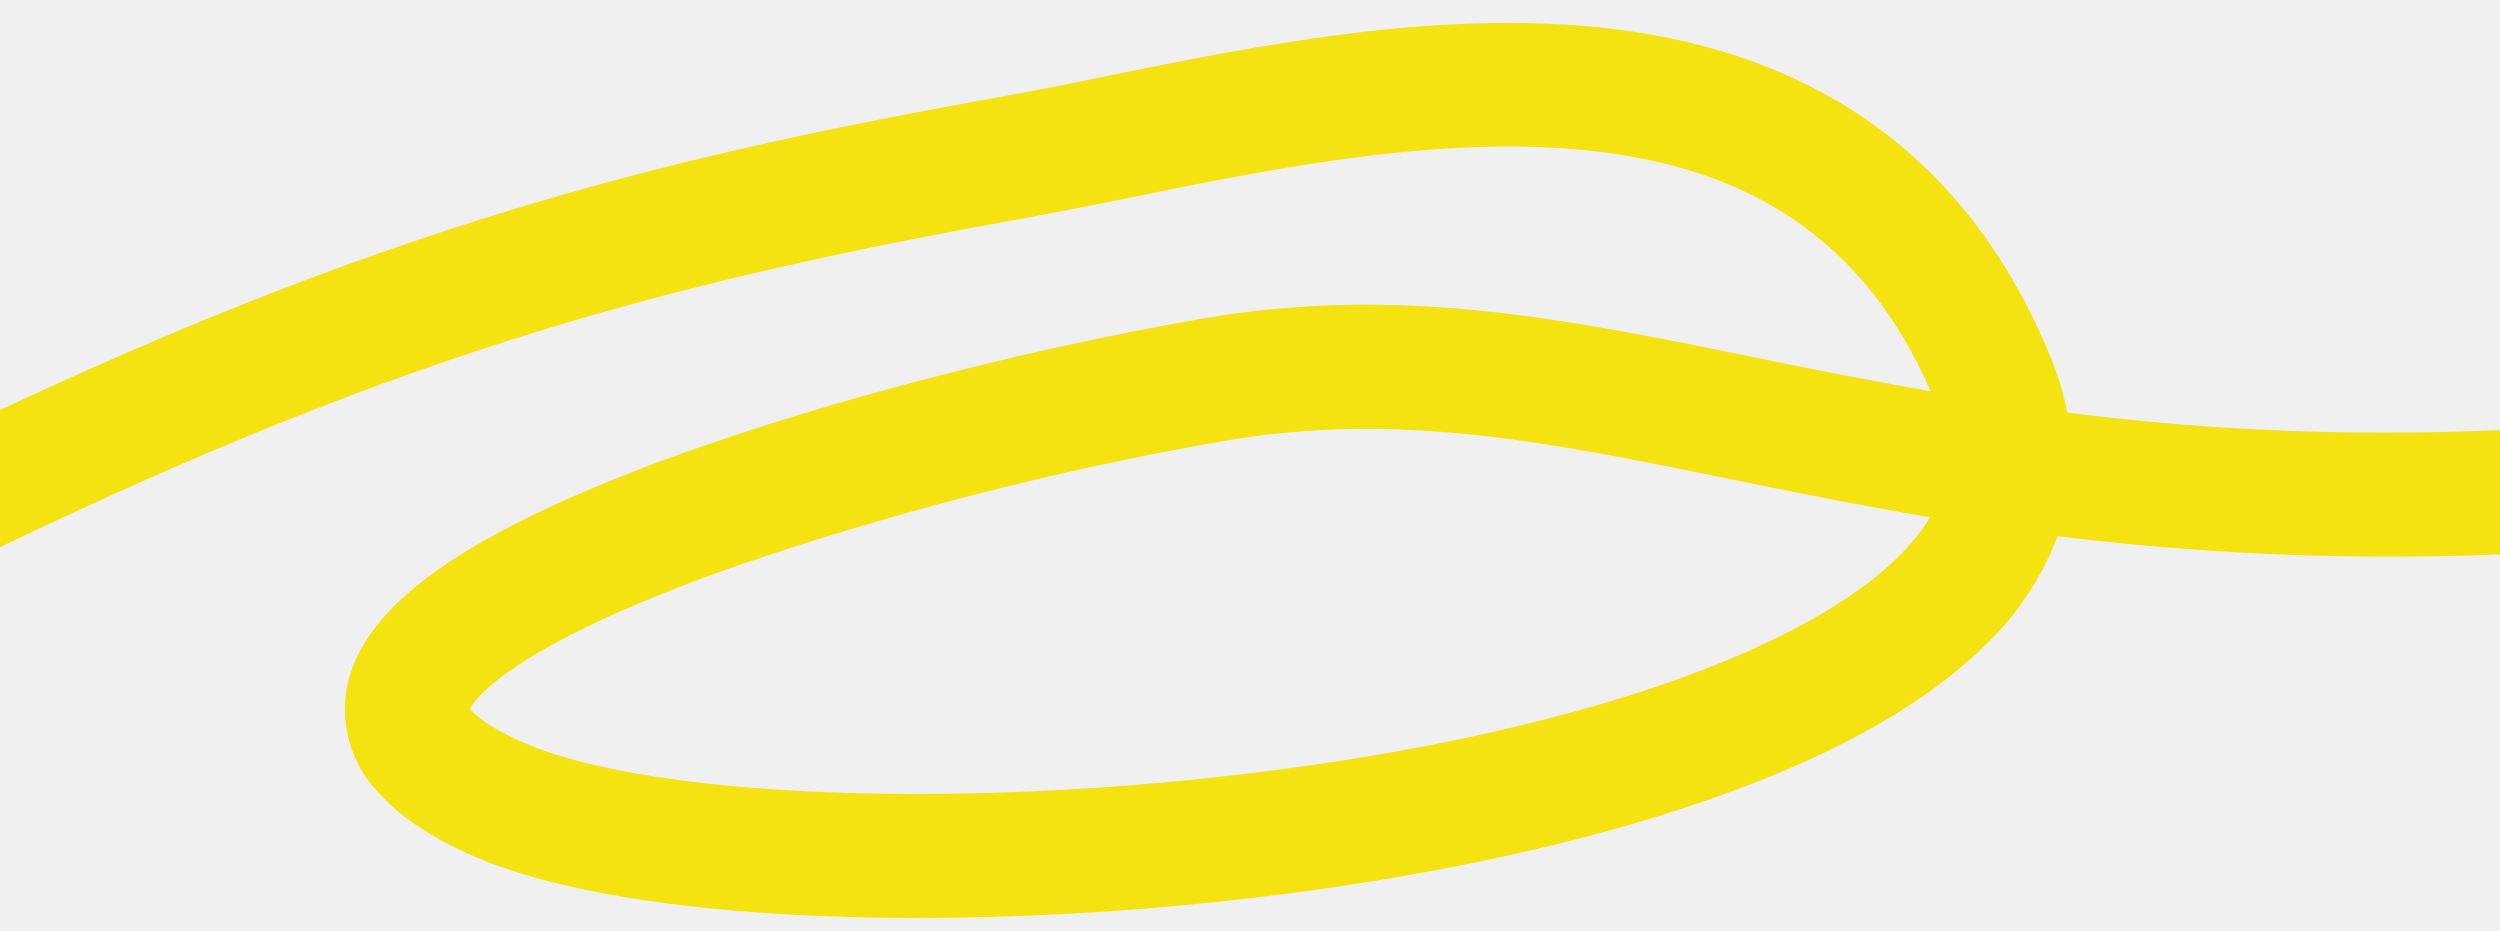
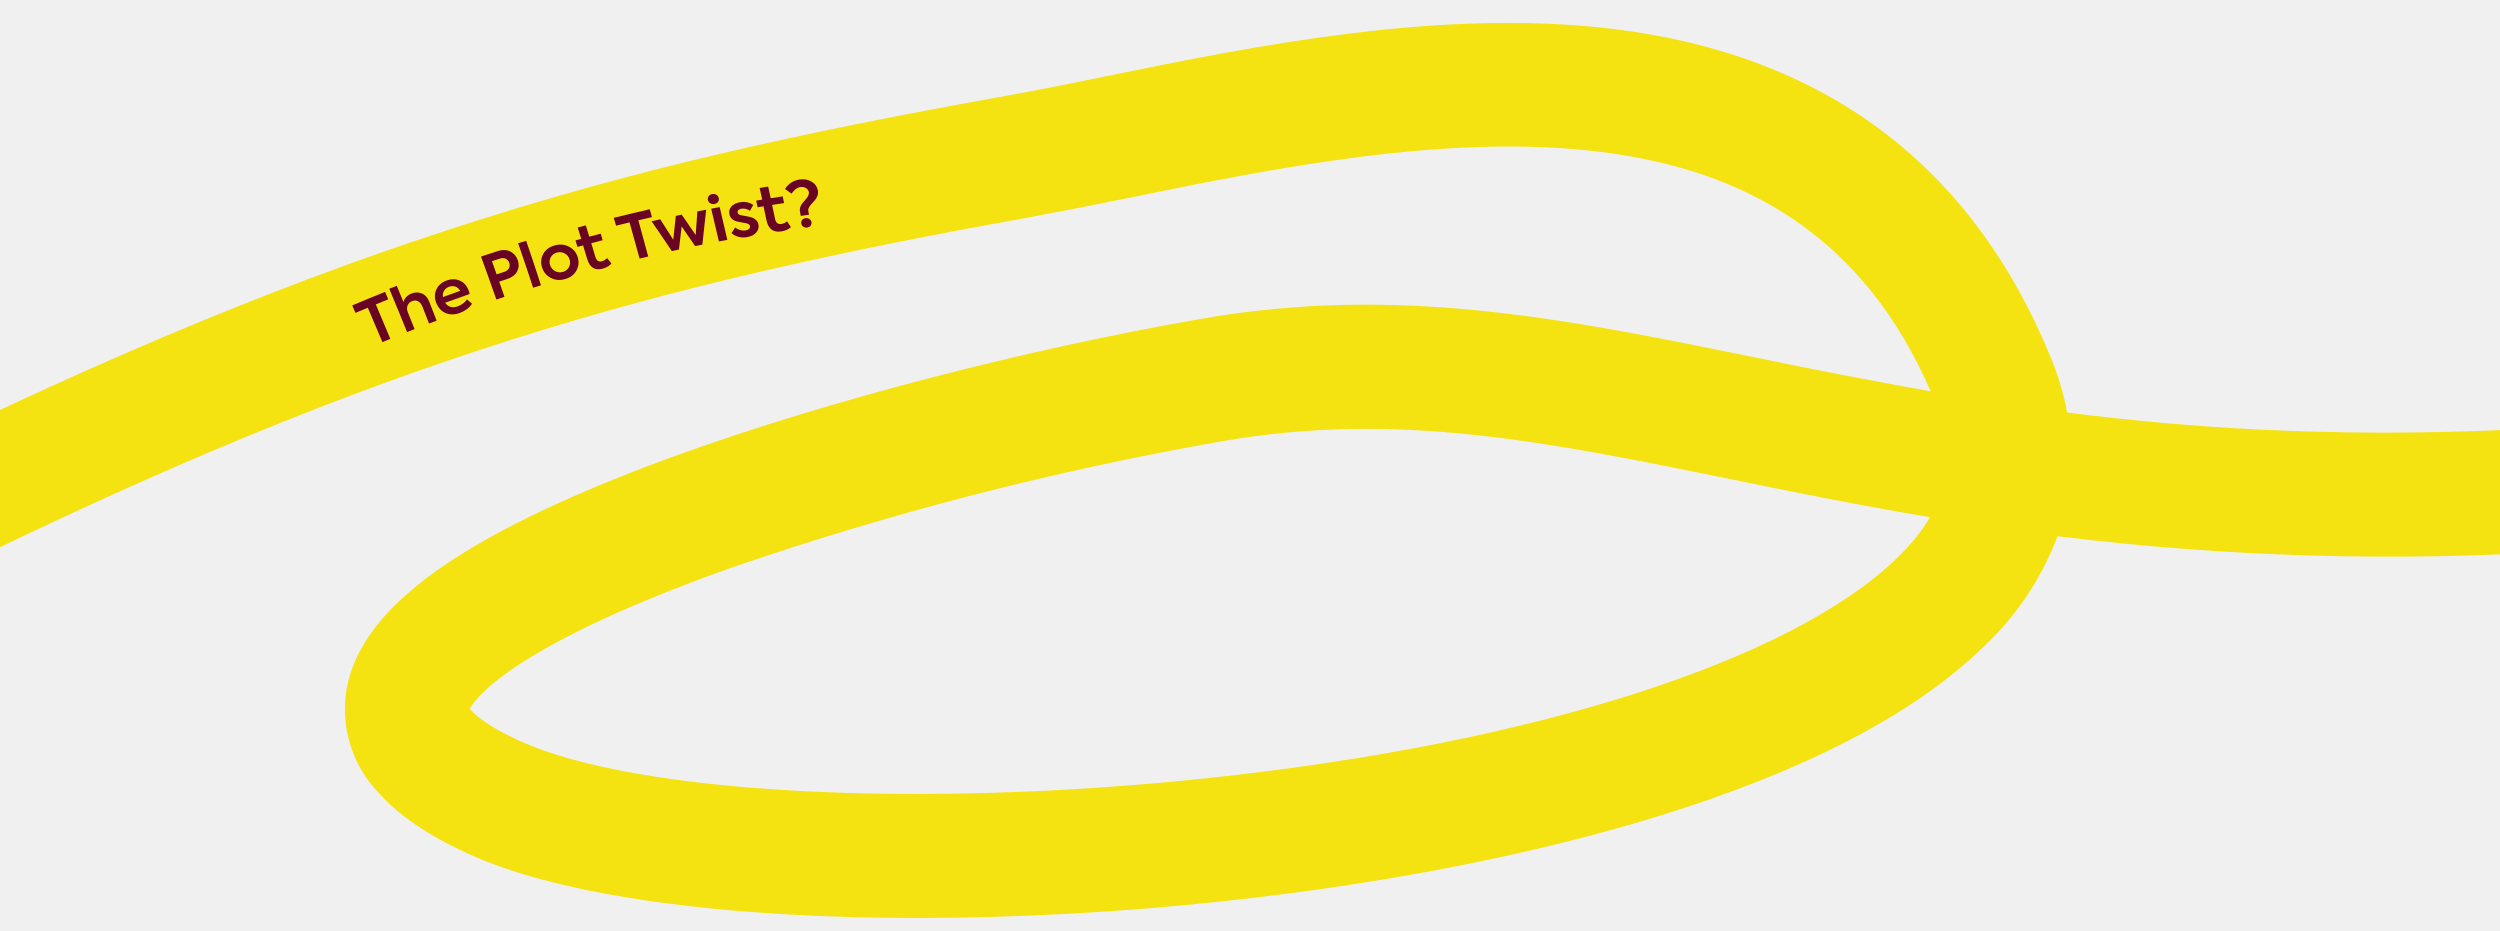
- <svg xmlns="http://www.w3.org/2000/svg" viewBox="0 0 1512 563" width="1512" height="563">
-   <path fill="#f5e211" d="M555.3 555.2q-40.2 0-77.9-2.1c-59-3.3-140.5-12.3-193.9-36.6-24.4-11.1-42.3-23.3-54.7-37.2a73 73 0 0 1-19.7-59c3.9-30.6 27.2-58.7 71.3-86 31.9-19.7 75.5-39.6 129.7-59.2 91.4-33 209.7-63.7 316.5-82.3 118.9-20.7 219.1-.2 335 23.4q50.5 10.5 106.1 20.5c-19.8-45.3-46.7-79.1-81.9-103.3-32.5-22.3-71.4-35.9-119.1-41.7-92-11.2-197.8 10.4-282.7 27.7q-33.2 6.8-62.4 12.2C395.8 172.1 232.9 216.3-31 346a37.5 37.5 0 0 1-33.1-67.3c132.2-65 244.9-111.4 354.8-146 93.9-29.6 185.9-51.2 317.6-74.7q28-5.1 60.6-11.9c90.3-18.4 202.6-41.2 306.7-28.6 127.8 15.5 216.8 82.2 264.5 198.2q7 17 10.1 33.8c83 10.6 178.2 16 293.9 9a37.6 37.6 0 0 1 4.5 74.9 1637 1637 0 0 1-304.2-9.1 178 178 0 0 1-45.6 67.7c-41.8 40.3-107.8 74.5-196.4 101.8-75.4 23.2-166.4 41-263.1 51.3a1741 1741 0 0 1-184 10.1M284.1 428.6c2.3 2.9 9.5 10.1 30.4 19.6 70.2 31.9 241.6 41.1 416.9 22.3 195.8-20.9 351.1-70.5 415.5-132.6q12.9-12.4 20.4-25.1c-43.6-7.3-83.5-15.4-120.6-23-113-23-202.3-41.2-307.2-23a1934 1934 0 0 0-298.5 77c-48.9 17.4-88 34.7-116.3 51.4-30 17.7-38.4 29.5-40.6 33.4" />
+ <svg xmlns="http://www.w3.org/2000/svg" width="1512" height="563" viewBox="0 0 1512 563" fill="none">
+   <g clip-path="url(#clip0_2089_2)">
+     <path d="M555.302 555.2C528.502 555.2 502.535 554.5 477.402 553.1C418.402 549.8 336.902 540.8 283.502 516.5C259.102 505.4 241.202 493.2 228.802 479.3C221.376 471.524 215.759 462.203 212.353 452.003C208.948 441.804 207.838 430.978 209.102 420.3C213.002 389.7 236.302 361.6 280.402 334.3C312.302 314.6 355.902 294.7 410.102 275.1C501.502 242.1 619.802 211.4 726.602 192.8C845.502 172.1 945.702 192.6 1061.6 216.2C1095.27 223.2 1130.64 230.033 1167.7 236.7C1147.9 191.4 1121 157.6 1085.8 133.4C1053.3 111.1 1014.4 97.5 966.702 91.7C874.702 80.5 768.902 102.1 684.002 119.4C661.869 123.933 641.069 128 621.602 131.6C395.802 172.1 232.902 216.3 -30.998 346C-39.916 350.34 -50.191 350.97 -59.573 347.752C-68.954 344.534 -76.679 337.73 -81.056 328.83C-85.434 319.93 -86.107 309.659 -82.929 300.264C-79.75 290.868 -72.98 283.115 -64.098 278.7C68.102 213.7 180.802 167.3 290.702 132.7C384.602 103.1 476.602 81.5 608.302 58C626.969 54.6 647.169 50.633 668.902 46.1C759.202 27.7 871.502 4.9 975.602 17.5C1103.4 33 1192.4 99.7 1240.1 215.7C1244.77 227.033 1248.14 238.3 1250.2 249.5C1333.2 260.1 1428.4 265.5 1544.1 258.5C1553.64 258.56 1562.8 262.244 1569.73 268.807C1576.66 275.37 1580.83 284.32 1581.4 293.844C1581.97 303.368 1578.9 312.754 1572.81 320.099C1566.72 327.444 1558.07 332.199 1548.6 333.4C1447.14 339.819 1345.3 336.773 1244.4 324.3C1234.65 350.094 1219.04 373.27 1198.8 392C1157 432.3 1091 466.5 1002.4 493.8C927.002 517 836.002 534.8 739.302 545.1C678.19 551.713 616.771 555.084 555.302 555.2ZM284.102 428.6C286.402 431.5 293.602 438.7 314.502 448.2C384.702 480.1 556.102 489.3 731.402 470.5C927.202 449.6 1082.5 400 1146.9 337.9C1155.5 329.633 1162.3 321.267 1167.3 312.8C1123.7 305.5 1083.8 297.4 1046.7 289.8C933.702 266.8 844.402 248.6 739.502 266.8C638.112 284.483 538.295 310.232 441.002 343.8C392.102 361.2 353.002 378.5 324.702 395.2C294.702 412.9 286.302 424.7 284.102 428.6Z" fill="#F5E211" />
+     <path d="M222.443 186.095C219.961 187.12 217.479 188.165 214.995 189.228C214.332 187.727 213.669 186.226 213.005 184.725C219.588 181.926 226.22 179.186 232.9 176.504C233.538 178.017 234.175 179.53 234.813 181.043C232.306 182.042 229.799 183.054 227.291 184.079C230.257 191.024 233.178 197.974 236.054 204.929C234.464 205.576 232.874 206.23 231.284 206.89C228.395 199.948 225.448 193.016 222.443 186.095Z" fill="#6A0423" />
+     <path d="M246.201 200.834C242.684 192.086 239.09 183.354 235.419 174.638C236.931 174.039 238.442 173.446 239.954 172.86C241.321 176.157 242.682 179.453 244.037 182.749C244.434 180.621 246.206 178.539 248.957 177.485C251.068 176.676 253.095 176.687 255.095 177.481C257.095 178.275 258.607 179.913 259.593 182.451C261.095 186.275 262.585 190.105 264.062 193.94C262.526 194.513 260.996 195.086 259.473 195.66C258.148 192.237 256.809 188.82 255.458 185.409C254.207 182.251 251.836 181.119 249.279 182.104C246.547 183.159 245.459 185.952 246.661 188.88C248.025 192.266 249.383 195.651 250.735 199.036C249.224 199.636 247.712 200.235 246.201 200.834Z" fill="#6A0423" />
+     <path d="M284.046 177.807C279.08 179.539 274.132 181.303 269.202 183.1C270.824 185.487 273.467 186.494 276.776 185.306C279.118 184.467 281.021 183.039 282.445 181.08C283.461 181.942 284.477 182.812 285.493 183.687C283.742 186.267 281.251 188.133 278.057 189.288C270.818 191.893 265.799 188.205 263.845 183.206C262.736 180.358 262.751 177.644 263.888 175.12C265.058 172.546 267.147 170.717 270.153 169.633C272.999 168.601 275.655 168.652 278.104 169.729C280.593 170.788 282.361 172.778 283.428 175.721C283.621 176.243 283.847 176.92 284.046 177.807ZM267.884 179.652C271.344 178.379 274.815 177.132 278.297 175.911C276.911 173.379 274.303 172.45 271.593 173.429C268.864 174.408 267.484 176.771 267.884 179.652Z" fill="#6A0423" />
+     <path d="M300.756 151.926C303.907 150.904 306.561 151.012 308.721 152.156C310.9 153.319 312.371 155.051 313.171 157.43C313.99 159.79 313.856 162.061 312.753 164.166C311.668 166.271 309.531 167.843 306.283 168.9C304.827 169.374 303.37 169.847 301.914 170.321C302.983 173.391 304.047 176.454 305.104 179.511C303.466 180.055 301.829 180.598 300.192 181.142C297.17 172.474 294.077 163.817 290.914 155.17C294.188 154.082 297.469 153 300.756 151.926ZM304.904 164.437C307.823 163.502 308.799 161.203 308.013 158.977C307.247 156.753 305.09 155.513 302.461 156.362C300.811 156.893 299.168 157.43 297.531 157.974C298.474 160.619 299.417 163.27 300.36 165.928C301.868 165.431 303.383 164.934 304.904 164.437Z" fill="#6A0423" />
+     <path d="M327.187 172.549C325.602 173.031 324.018 173.519 322.433 174.014C319.486 165.03 316.461 156.062 313.359 147.111C314.981 146.618 316.604 146.124 318.227 145.631C321.29 154.593 324.277 163.566 327.187 172.549Z" fill="#6A0423" />
+     <path d="M328.495 153.682C329.9 151.129 332.159 149.369 335.344 148.463C338.53 147.538 341.447 147.789 344.096 149.198C346.765 150.569 348.529 152.674 349.408 155.534C350.292 158.432 350.016 161.144 348.58 163.67C347.175 166.204 344.919 167.888 341.792 168.776C338.644 169.684 335.803 169.473 333.172 168.104C330.554 166.741 328.776 164.628 327.84 161.767C326.903 158.925 327.128 156.236 328.495 153.682ZM341.492 153.259C339.971 152.443 338.409 152.276 336.729 152.755C335.049 153.253 333.85 154.206 333.055 155.69C332.278 157.175 332.169 158.72 332.688 160.324C333.207 161.948 334.218 163.167 335.72 163.983C337.223 164.779 338.766 164.946 340.446 164.467C342.106 163.988 343.305 163.034 344.1 161.569C344.895 160.105 345.024 158.541 344.505 156.917C344.005 155.294 343.014 154.075 341.492 153.259Z" fill="#6A0423" />
+     <path d="M369.804 159.376C368.492 160.862 366.659 161.909 364.382 162.521C359.791 163.724 356.684 161.745 355.187 156.781C354.351 153.986 353.502 151.198 352.639 148.415C351.52 148.722 350.394 149.028 349.262 149.334C348.86 148.033 348.452 146.725 348.037 145.411C349.195 145.093 350.353 144.775 351.511 144.458C350.81 142.178 350.103 139.891 349.39 137.598C351.024 137.156 352.658 136.714 354.291 136.272C354.992 138.565 355.692 140.857 356.392 143.15C358.695 142.539 360.997 141.928 363.299 141.317C363.701 142.644 364.096 143.964 364.485 145.277C362.183 145.875 359.888 146.48 357.598 147.091C358.424 149.821 359.243 152.551 360.056 155.281C360.743 157.618 362.051 158.522 364.037 158.016C365.175 157.71 366.229 157.095 367.199 156.095C368.068 157.183 368.936 158.276 369.804 159.376Z" fill="#6A0423" />
+     <path d="M380.743 134.486C378.019 135.146 375.3 135.813 372.588 136.487C372.118 134.916 371.655 133.339 371.198 131.755C378.423 129.946 385.684 128.209 392.981 126.543C393.411 128.138 393.848 129.727 394.292 131.31C391.543 131.944 388.8 132.578 386.063 133.212C388.099 140.508 390.09 147.816 392.036 155.135C390.302 155.535 388.567 155.948 386.832 156.374C384.847 149.067 382.818 141.771 380.743 134.486Z" fill="#6A0423" />
+     <path d="M406.316 151.849C402.3 145.812 398.213 139.804 394.055 133.826C395.802 133.426 397.555 133.026 399.315 132.626C401.968 136.744 404.595 140.867 407.197 144.995C407.703 140.181 408.216 135.374 408.734 130.573C409.916 130.319 411.097 130.066 412.278 129.812C415.136 133.911 417.961 138.015 420.755 142.125C421.08 137.381 421.412 132.631 421.751 127.875C423.522 127.514 425.3 127.16 427.083 126.812C426.31 133.861 425.544 140.903 424.784 147.94C423.334 148.235 421.884 148.53 420.433 148.826C417.736 144.872 415.014 140.925 412.266 136.982C411.715 141.616 411.17 146.257 410.631 150.905C409.193 151.213 407.754 151.528 406.316 151.849Z" fill="#6A0423" />
+     <path d="M428.14 120.996C427.72 119.28 428.862 117.731 430.729 117.373C432.577 117.015 434.282 118.029 434.684 119.744C435.102 121.498 434.02 122.991 432.172 123.35C430.286 123.707 428.578 122.75 428.14 120.996ZM439.873 145.063C438.18 145.375 436.486 145.694 434.793 146.02C433.281 139.417 431.725 132.818 430.125 126.225C431.831 125.888 433.544 125.556 435.263 125.232C436.838 131.837 438.375 138.447 439.873 145.063Z" fill="#6A0423" />
+     <path d="M442.402 141C443.142 139.852 443.888 138.705 444.641 137.557C446.426 139.052 448.889 139.727 450.947 139.357C452.794 139.037 453.884 137.907 453.617 136.732C453.452 135.961 452.763 135.403 451.607 135.096C451.216 134.981 450.279 134.803 448.795 134.561C447.369 134.322 446.382 134.117 445.87 133.985C443.235 133.322 441.659 131.854 441.142 129.6C440.741 127.885 441.118 126.329 442.292 124.973C443.447 123.616 445.217 122.72 447.544 122.32C450.603 121.773 453.28 122.341 455.577 123.968C454.9 125.13 454.224 126.299 453.547 127.475C451.883 126.348 450.099 125.944 448.292 126.246C446.676 126.536 445.878 127.522 446.11 128.582C446.309 129.468 447.094 130.011 448.388 130.188C451.715 130.778 453.595 131.148 453.992 131.276C456.642 132.072 458.237 133.56 458.68 135.717C459.079 137.508 458.641 139.138 457.387 140.606C456.114 142.074 454.247 143.005 451.805 143.42C448.381 144.031 444.985 143.229 442.402 141Z" fill="#6A0423" />
+     <path d="M478.351 137.373C476.871 138.738 474.91 139.609 472.508 139.968C467.683 140.723 464.682 138.442 463.61 133.358C463.006 130.495 462.395 127.632 461.777 124.769C460.585 124.958 459.4 125.154 458.22 125.356C457.921 124.008 457.622 122.666 457.323 121.33C458.541 121.116 459.759 120.915 460.976 120.726C460.469 118.377 459.956 116.026 459.436 113.676C461.153 113.403 462.871 113.123 464.588 112.836C465.108 115.187 465.616 117.537 466.11 119.886C468.532 119.509 470.954 119.138 473.375 118.773C473.661 120.121 473.941 121.469 474.214 122.817C471.793 123.181 469.377 123.552 466.968 123.93C467.562 126.729 468.15 129.534 468.73 132.345C469.224 134.733 470.489 135.77 472.584 135.458C473.756 135.268 474.921 134.753 476.002 133.872C476.792 135.033 477.575 136.2 478.351 137.373Z" fill="#6A0423" />
+     <path d="M484.307 130.576C484.144 129.742 483.987 128.914 483.836 128.093C483.427 126.034 484.259 124.054 485.473 122.642C487.244 120.579 489.628 118.499 489.173 116.112C488.765 114.014 486.569 112.793 484.111 113.131C482.112 113.427 480.309 114.743 478.736 117.137C477.43 116.188 476.117 115.245 474.797 114.309C476.64 111.254 479.772 109.103 483.615 108.544C486.304 108.176 488.718 108.602 490.837 109.858C492.956 111.096 494.196 112.859 494.637 115.111C495.058 117.362 494.202 119.513 492.849 121.055C490.958 123.285 488.42 125.399 488.842 127.631C488.983 128.375 489.13 129.119 489.283 129.864C487.618 130.101 485.959 130.338 484.307 130.576ZM484.59 135.213C484.281 133.596 485.438 132.182 487.186 131.935C488.896 131.706 490.467 132.734 490.776 134.35C491.066 135.966 489.948 137.382 488.257 137.611C486.509 137.859 484.898 136.848 484.59 135.213Z" fill="#6A0423" />
+   </g>
+   <defs>
+     <linearGradient id="paint0_linear_2089_2" x1="1055.2" y1="138.6" x2="812.198" y2="355.6" gradientUnits="userSpaceOnUse">
+       <stop offset="0.1" stop-color="#CEBD22" />
+       <stop offset="0.3" stop-color="#E4D218" />
+       <stop offset="0.4" stop-color="#F5E211" />
+     </linearGradient>
+     <clipPath id="clip0_2089_2">
+       <rect width="1512" height="563" fill="white" />
+     </clipPath>
+   </defs>
</svg>
